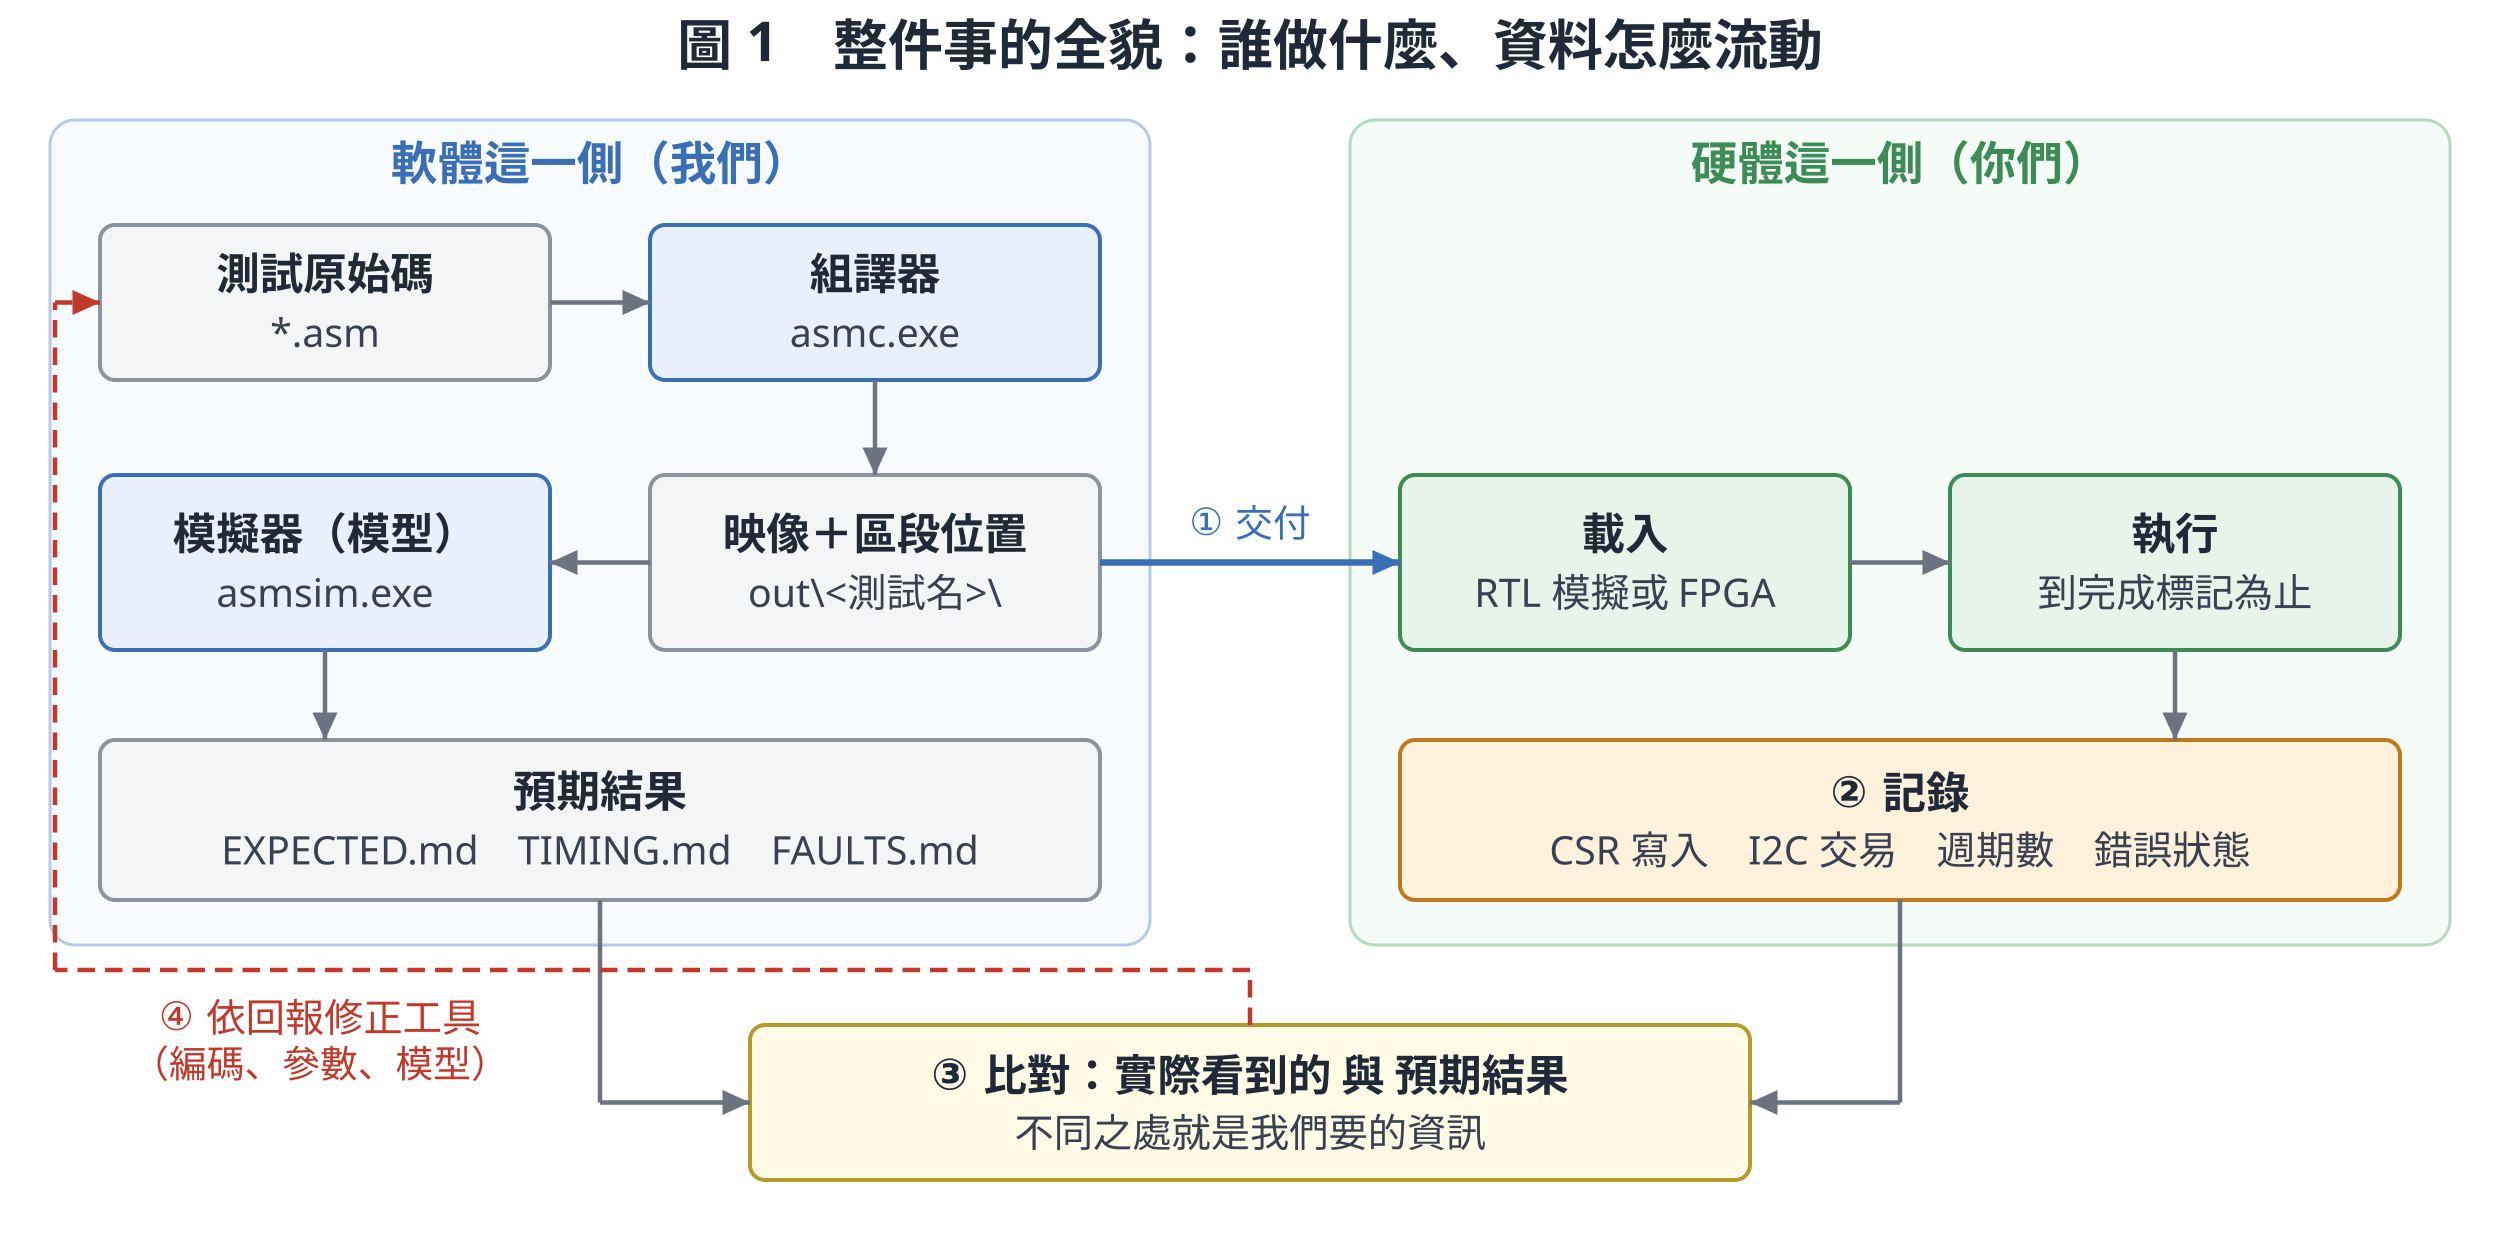
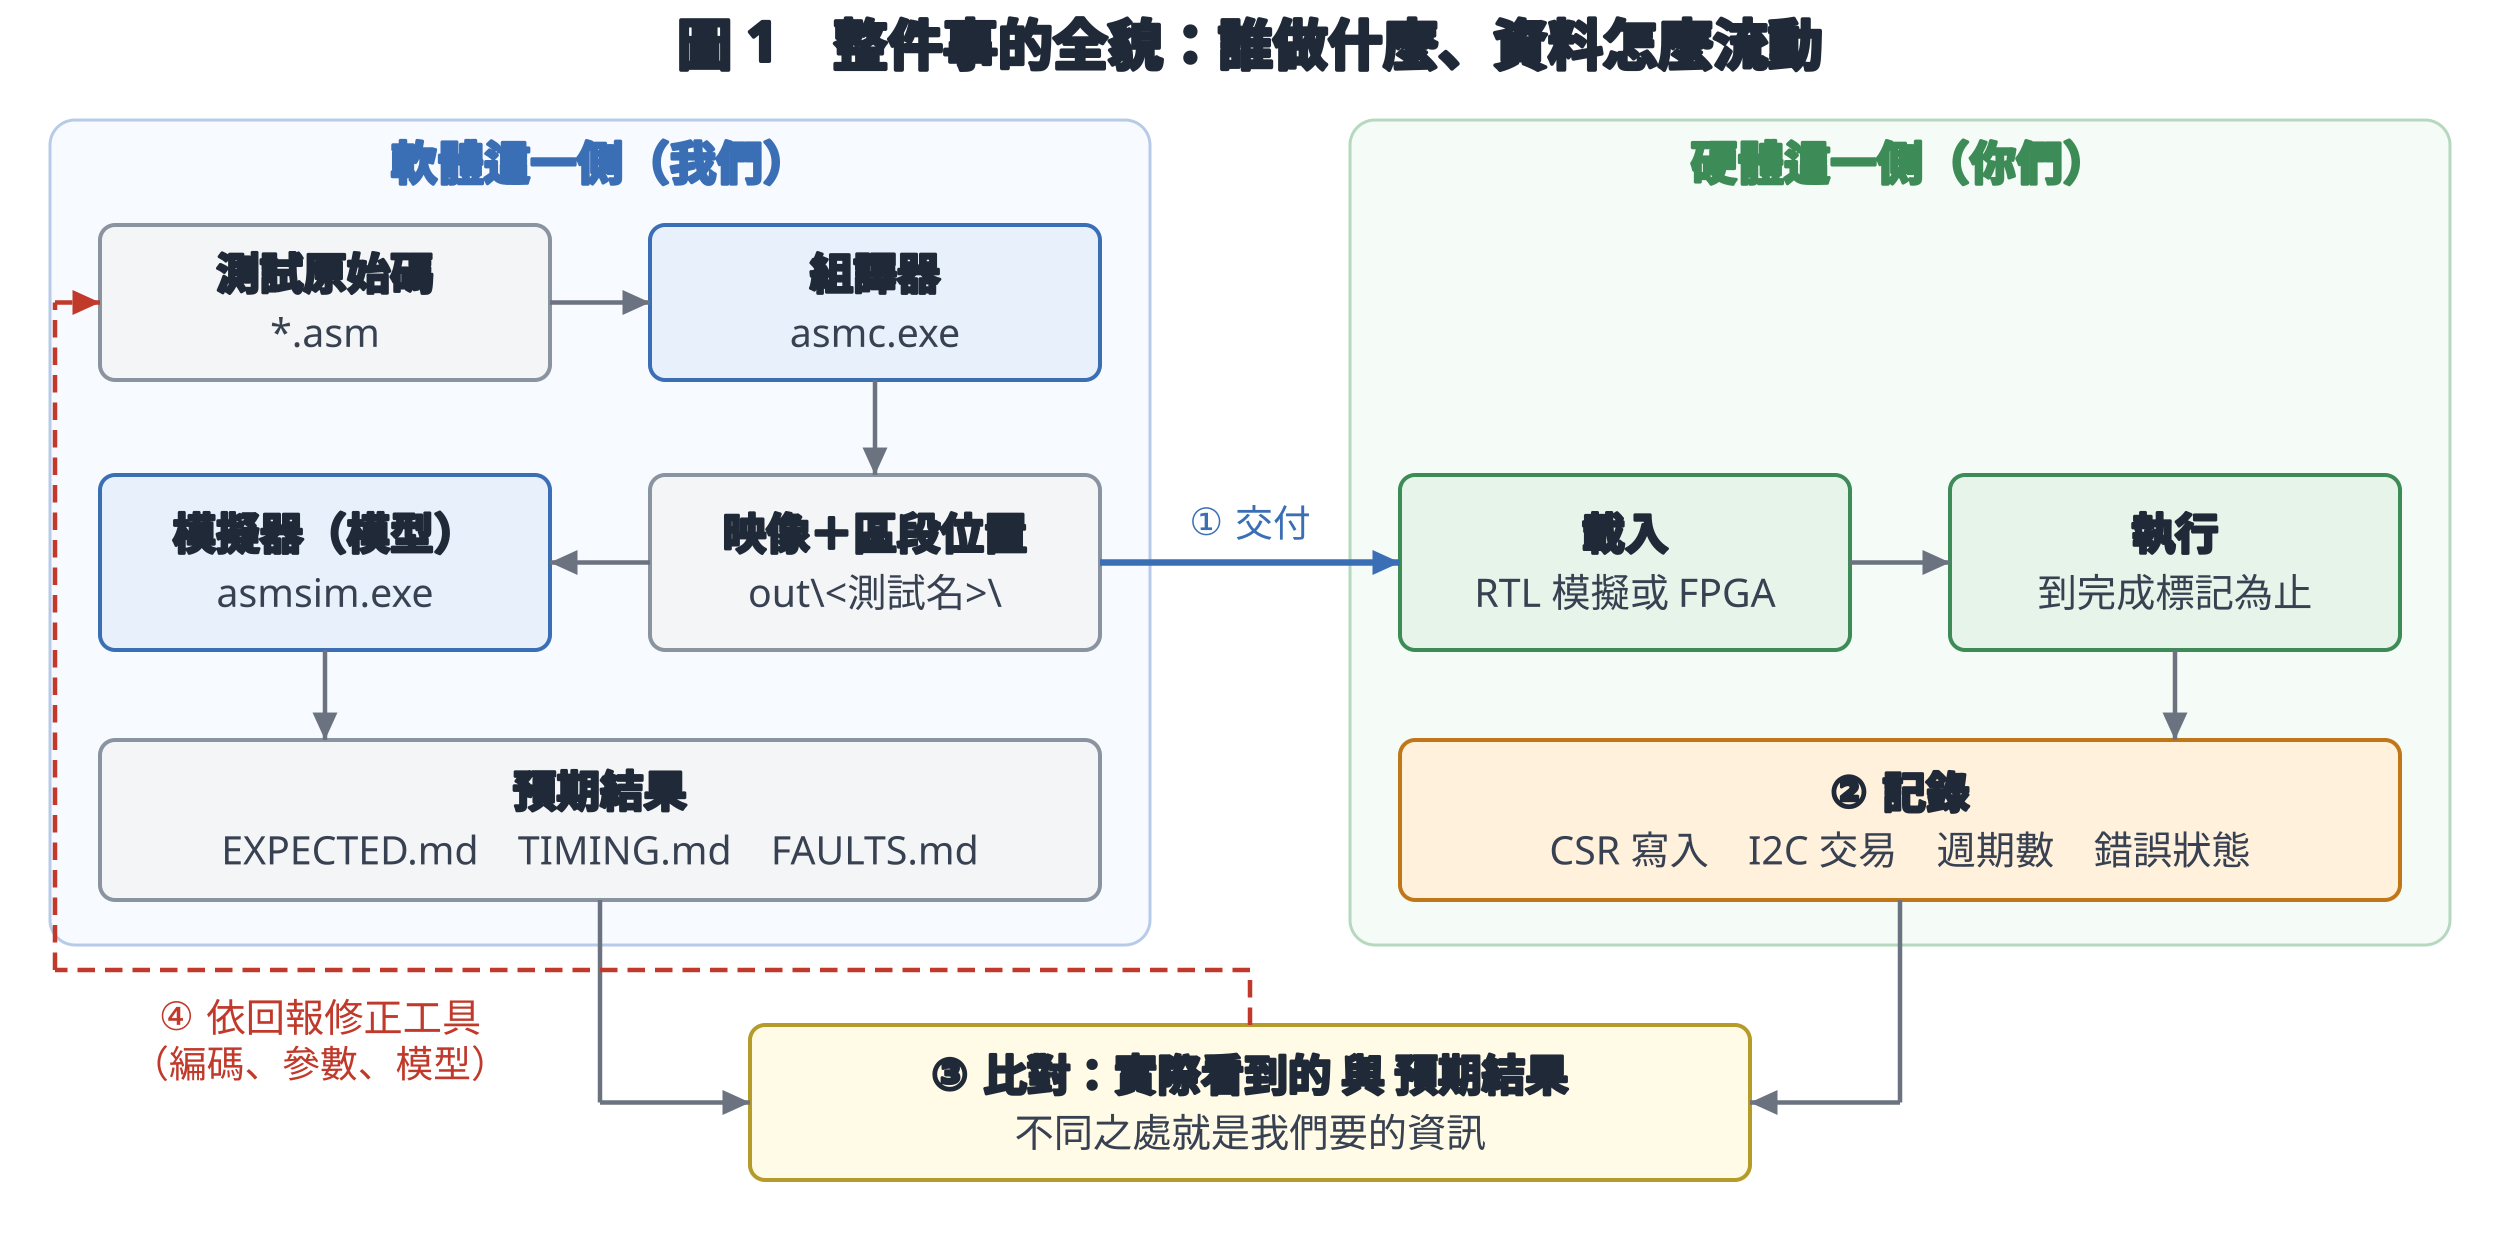
<svg xmlns="http://www.w3.org/2000/svg" width="1000" height="500" viewBox="0 0 1000 500">
  <rect x="0" y="0" width="1000" height="500" fill="#ffffff" />
-   <text x="500" y="26" font-family="WenQuanYi Zen Hei" font-size="22.0" font-weight="bold" text-anchor="middle" fill="#1f2937">圖 1　整件事的全貌：誰做什麼、資料怎麼流動</text>
+   <text x="500" y="26" font-family="WenQuanYi Zen Hei" font-size="22.0" font-weight="bold" text-anchor="middle" fill="#1f2937" stroke="#1f2937" stroke-width="1.54" stroke-linejoin="round">圖 1　整件事的全貌：誰做什麼、資料怎麼流動</text>
  <rect x="20" y="48" width="440" height="330" rx="10" fill="#f7faff" stroke="#b7cbe8" stroke-width="1.2" />
-   <text x="240" y="72" font-family="WenQuanYi Zen Hei" font-size="18.6" font-weight="bold" text-anchor="middle" fill="#3b6fb5">軟體這一側（我們）</text>
+   <text x="240" y="72" font-family="WenQuanYi Zen Hei" font-size="18.6" font-weight="bold" text-anchor="middle" fill="#3b6fb5" stroke="#3b6fb5" stroke-width="1.3" stroke-linejoin="round">軟體這一側（我們）</text>
  <rect x="540" y="48" width="440" height="330" rx="10" fill="#f5fbf6" stroke="#b5d8bf" stroke-width="1.2" />
-   <text x="760" y="72" font-family="WenQuanYi Zen Hei" font-size="18.6" font-weight="bold" text-anchor="middle" fill="#3d8b56">硬體這一側（你們）</text>
+   <text x="760" y="72" font-family="WenQuanYi Zen Hei" font-size="18.6" font-weight="bold" text-anchor="middle" fill="#3d8b56" stroke="#3d8b56" stroke-width="1.3" stroke-linejoin="round">硬體這一側（你們）</text>
  <rect x="40" y="90" width="180" height="62" rx="6" fill="#f4f5f7" stroke="#8a93a0" stroke-width="1.6" />
-   <text x="130.0" y="115.78" font-family="WenQuanYi Zen Hei" font-size="17.4" font-weight="bold" text-anchor="middle" fill="#1f2937">測試原始碼</text>
+   <text x="130.0" y="115.78" font-family="WenQuanYi Zen Hei" font-size="17.4" font-weight="bold" text-anchor="middle" fill="#1f2937" stroke="#1f2937" stroke-width="1.22" stroke-linejoin="round">測試原始碼</text>
  <text x="130.0" y="138.748" font-family="WenQuanYi Zen Hei" font-size="15.7" font-weight="normal" text-anchor="middle" fill="#374151">*.asm</text>
  <rect x="260" y="90" width="180" height="62" rx="6" fill="#e8f0fb" stroke="#3b6fb5" stroke-width="1.6" />
-   <text x="350.0" y="115.78" font-family="WenQuanYi Zen Hei" font-size="17.4" font-weight="bold" text-anchor="middle" fill="#1f2937">組譯器</text>
+   <text x="350.0" y="115.78" font-family="WenQuanYi Zen Hei" font-size="17.4" font-weight="bold" text-anchor="middle" fill="#1f2937" stroke="#1f2937" stroke-width="1.22" stroke-linejoin="round">組譯器</text>
  <text x="350.0" y="138.748" font-family="WenQuanYi Zen Hei" font-size="15.7" font-weight="normal" text-anchor="middle" fill="#374151">asmc.exe</text>
  <line x1="220" y1="121" x2="260" y2="121" stroke="#6b7280" stroke-width="1.8" />
  <polygon points="260.0,121.0 249.0,126.0 249.0,116.0" fill="#6b7280" />
  <rect x="260" y="190" width="180" height="70" rx="6" fill="#f4f5f7" stroke="#8a93a0" stroke-width="1.6" />
-   <text x="350.0" y="219.78" font-family="WenQuanYi Zen Hei" font-size="17.4" font-weight="bold" text-anchor="middle" fill="#1f2937">映像＋區段位置</text>
+   <text x="350.0" y="219.78" font-family="WenQuanYi Zen Hei" font-size="17.4" font-weight="bold" text-anchor="middle" fill="#1f2937" stroke="#1f2937" stroke-width="1.22" stroke-linejoin="round">映像＋區段位置</text>
  <text x="350.0" y="242.748" font-family="WenQuanYi Zen Hei" font-size="15.7" font-weight="normal" text-anchor="middle" fill="#374151">out\&lt;測試名&gt;\</text>
  <line x1="350" y1="152" x2="350" y2="190" stroke="#6b7280" stroke-width="1.8" />
  <polygon points="350.0,190.0 345.0,179.0 355.0,179.0" fill="#6b7280" />
  <rect x="40" y="190" width="180" height="70" rx="6" fill="#e8f0fb" stroke="#3b6fb5" stroke-width="1.6" />
-   <text x="130.0" y="219.78" font-family="WenQuanYi Zen Hei" font-size="17.4" font-weight="bold" text-anchor="middle" fill="#1f2937">模擬器（模型）</text>
+   <text x="130.0" y="219.78" font-family="WenQuanYi Zen Hei" font-size="17.4" font-weight="bold" text-anchor="middle" fill="#1f2937" stroke="#1f2937" stroke-width="1.22" stroke-linejoin="round">模擬器（模型）</text>
  <text x="130.0" y="242.748" font-family="WenQuanYi Zen Hei" font-size="15.7" font-weight="normal" text-anchor="middle" fill="#374151">asmsim.exe</text>
  <line x1="260" y1="225" x2="220" y2="225" stroke="#6b7280" stroke-width="1.8" />
  <polygon points="220.0,225.0 231.0,220.0 231.0,230.0" fill="#6b7280" />
  <rect x="40" y="296" width="400" height="64" rx="6" fill="#f4f5f7" stroke="#8a93a0" stroke-width="1.6" />
-   <text x="240.0" y="322.78" font-family="WenQuanYi Zen Hei" font-size="17.4" font-weight="bold" text-anchor="middle" fill="#1f2937">預期結果</text>
+   <text x="240.0" y="322.78" font-family="WenQuanYi Zen Hei" font-size="17.4" font-weight="bold" text-anchor="middle" fill="#1f2937" stroke="#1f2937" stroke-width="1.22" stroke-linejoin="round">預期結果</text>
  <text x="240.0" y="345.748" font-family="WenQuanYi Zen Hei" font-size="15.7" font-weight="normal" text-anchor="middle" fill="#374151">EXPECTED.md　TIMING.md　FAULTS.md</text>
  <line x1="130" y1="260" x2="130" y2="296" stroke="#6b7280" stroke-width="1.8" />
  <polygon points="130.0,296.0 125.0,285.0 135.0,285.0" fill="#6b7280" />
  <rect x="560" y="190" width="180" height="70" rx="6" fill="#e7f4ea" stroke="#3d8b56" stroke-width="1.6" />
-   <text x="650.0" y="219.78" font-family="WenQuanYi Zen Hei" font-size="17.4" font-weight="bold" text-anchor="middle" fill="#1f2937">載入</text>
+   <text x="650.0" y="219.78" font-family="WenQuanYi Zen Hei" font-size="17.4" font-weight="bold" text-anchor="middle" fill="#1f2937" stroke="#1f2937" stroke-width="1.22" stroke-linejoin="round">載入</text>
  <text x="650.0" y="242.748" font-family="WenQuanYi Zen Hei" font-size="15.7" font-weight="normal" text-anchor="middle" fill="#374151">RTL 模擬或 FPGA</text>
  <line x1="440" y1="225" x2="560" y2="225" stroke="#3b6fb5" stroke-width="2.6" />
  <polygon points="560.0,225.0 549.0,230.0 549.0,220.0" fill="#3b6fb5" />
  <text x="500" y="214" font-family="WenQuanYi Zen Hei" font-size="15.1" font-weight="normal" text-anchor="middle" fill="#3b6fb5">① 交付</text>
  <rect x="780" y="190" width="180" height="70" rx="6" fill="#e7f4ea" stroke="#3d8b56" stroke-width="1.6" />
-   <text x="870.0" y="219.78" font-family="WenQuanYi Zen Hei" font-size="17.4" font-weight="bold" text-anchor="middle" fill="#1f2937">執行</text>
+   <text x="870.0" y="219.78" font-family="WenQuanYi Zen Hei" font-size="17.4" font-weight="bold" text-anchor="middle" fill="#1f2937" stroke="#1f2937" stroke-width="1.22" stroke-linejoin="round">執行</text>
  <text x="870.0" y="242.748" font-family="WenQuanYi Zen Hei" font-size="15.7" font-weight="normal" text-anchor="middle" fill="#374151">到完成標記為止</text>
  <line x1="740" y1="225" x2="780" y2="225" stroke="#6b7280" stroke-width="1.8" />
  <polygon points="780.0,225.0 769.0,230.0 769.0,220.0" fill="#6b7280" />
  <rect x="560" y="296" width="400" height="64" rx="6" fill="#fff1dc" stroke="#c0771a" stroke-width="1.6" />
-   <text x="760.0" y="322.78" font-family="WenQuanYi Zen Hei" font-size="17.4" font-weight="bold" text-anchor="middle" fill="#1f2937">② 記錄</text>
+   <text x="760.0" y="322.78" font-family="WenQuanYi Zen Hei" font-size="17.4" font-weight="bold" text-anchor="middle" fill="#1f2937" stroke="#1f2937" stroke-width="1.22" stroke-linejoin="round">② 記錄</text>
  <text x="760.0" y="345.748" font-family="WenQuanYi Zen Hei" font-size="15.7" font-weight="normal" text-anchor="middle" fill="#374151">CSR 寫入　I2C 交易　週期數　錯誤狀態</text>
  <line x1="870" y1="260" x2="870" y2="296" stroke="#6b7280" stroke-width="1.8" />
  <polygon points="870.0,296.0 865.0,285.0 875.0,285.0" fill="#6b7280" />
  <rect x="300" y="410" width="400" height="62" rx="6" fill="#fffbe6" stroke="#b59b2a" stroke-width="1.6" />
-   <text x="500.0" y="435.78" font-family="WenQuanYi Zen Hei" font-size="17.4" font-weight="bold" text-anchor="middle" fill="#1f2937">③ 比對：實際看到的 與 預期結果</text>
+   <text x="500.0" y="435.78" font-family="WenQuanYi Zen Hei" font-size="17.4" font-weight="bold" text-anchor="middle" fill="#1f2937" stroke="#1f2937" stroke-width="1.22" stroke-linejoin="round">③ 比對：實際看到的 與 預期結果</text>
  <text x="500.0" y="458.748" font-family="WenQuanYi Zen Hei" font-size="15.7" font-weight="normal" text-anchor="middle" fill="#374151">不同之處就是我們要的資訊</text>
  <line x1="240" y1="360" x2="240" y2="441" stroke="#6b7280" stroke-width="1.8" />
  <line x1="240" y1="441" x2="300" y2="441" stroke="#6b7280" stroke-width="1.8" />
  <polygon points="300.0,441.0 289.0,446.0 289.0,436.0" fill="#6b7280" />
  <line x1="760" y1="360" x2="760" y2="441" stroke="#6b7280" stroke-width="1.8" />
  <line x1="760" y1="441" x2="700" y2="441" stroke="#6b7280" stroke-width="1.8" />
  <polygon points="700.0,441.0 711.0,436.0 711.0,446.0" fill="#6b7280" />
  <line x1="500" y1="410" x2="500" y2="388" stroke="#c0392b" stroke-width="1.8" stroke-dasharray="7,4" />
  <line x1="500" y1="388" x2="22" y2="388" stroke="#c0392b" stroke-width="1.8" stroke-dasharray="7,4" />
  <line x1="22" y1="388" x2="22" y2="121" stroke="#c0392b" stroke-width="1.8" stroke-dasharray="7,4" />
  <line x1="22" y1="121" x2="40" y2="121" stroke="#c0392b" stroke-width="1.8" stroke-dasharray="7,4" />
  <polygon points="40.0,121.0 29.0,126.0 29.0,116.0" fill="#c0392b" />
  <text x="128" y="412" font-family="WenQuanYi Zen Hei" font-size="15.7" font-weight="normal" text-anchor="middle" fill="#c0392b">④ 依回報修正工具</text>
  <text x="128" y="431" font-family="WenQuanYi Zen Hei" font-size="15.1" font-weight="normal" text-anchor="middle" fill="#c0392b">（編碼、參數、模型）</text>
</svg>
